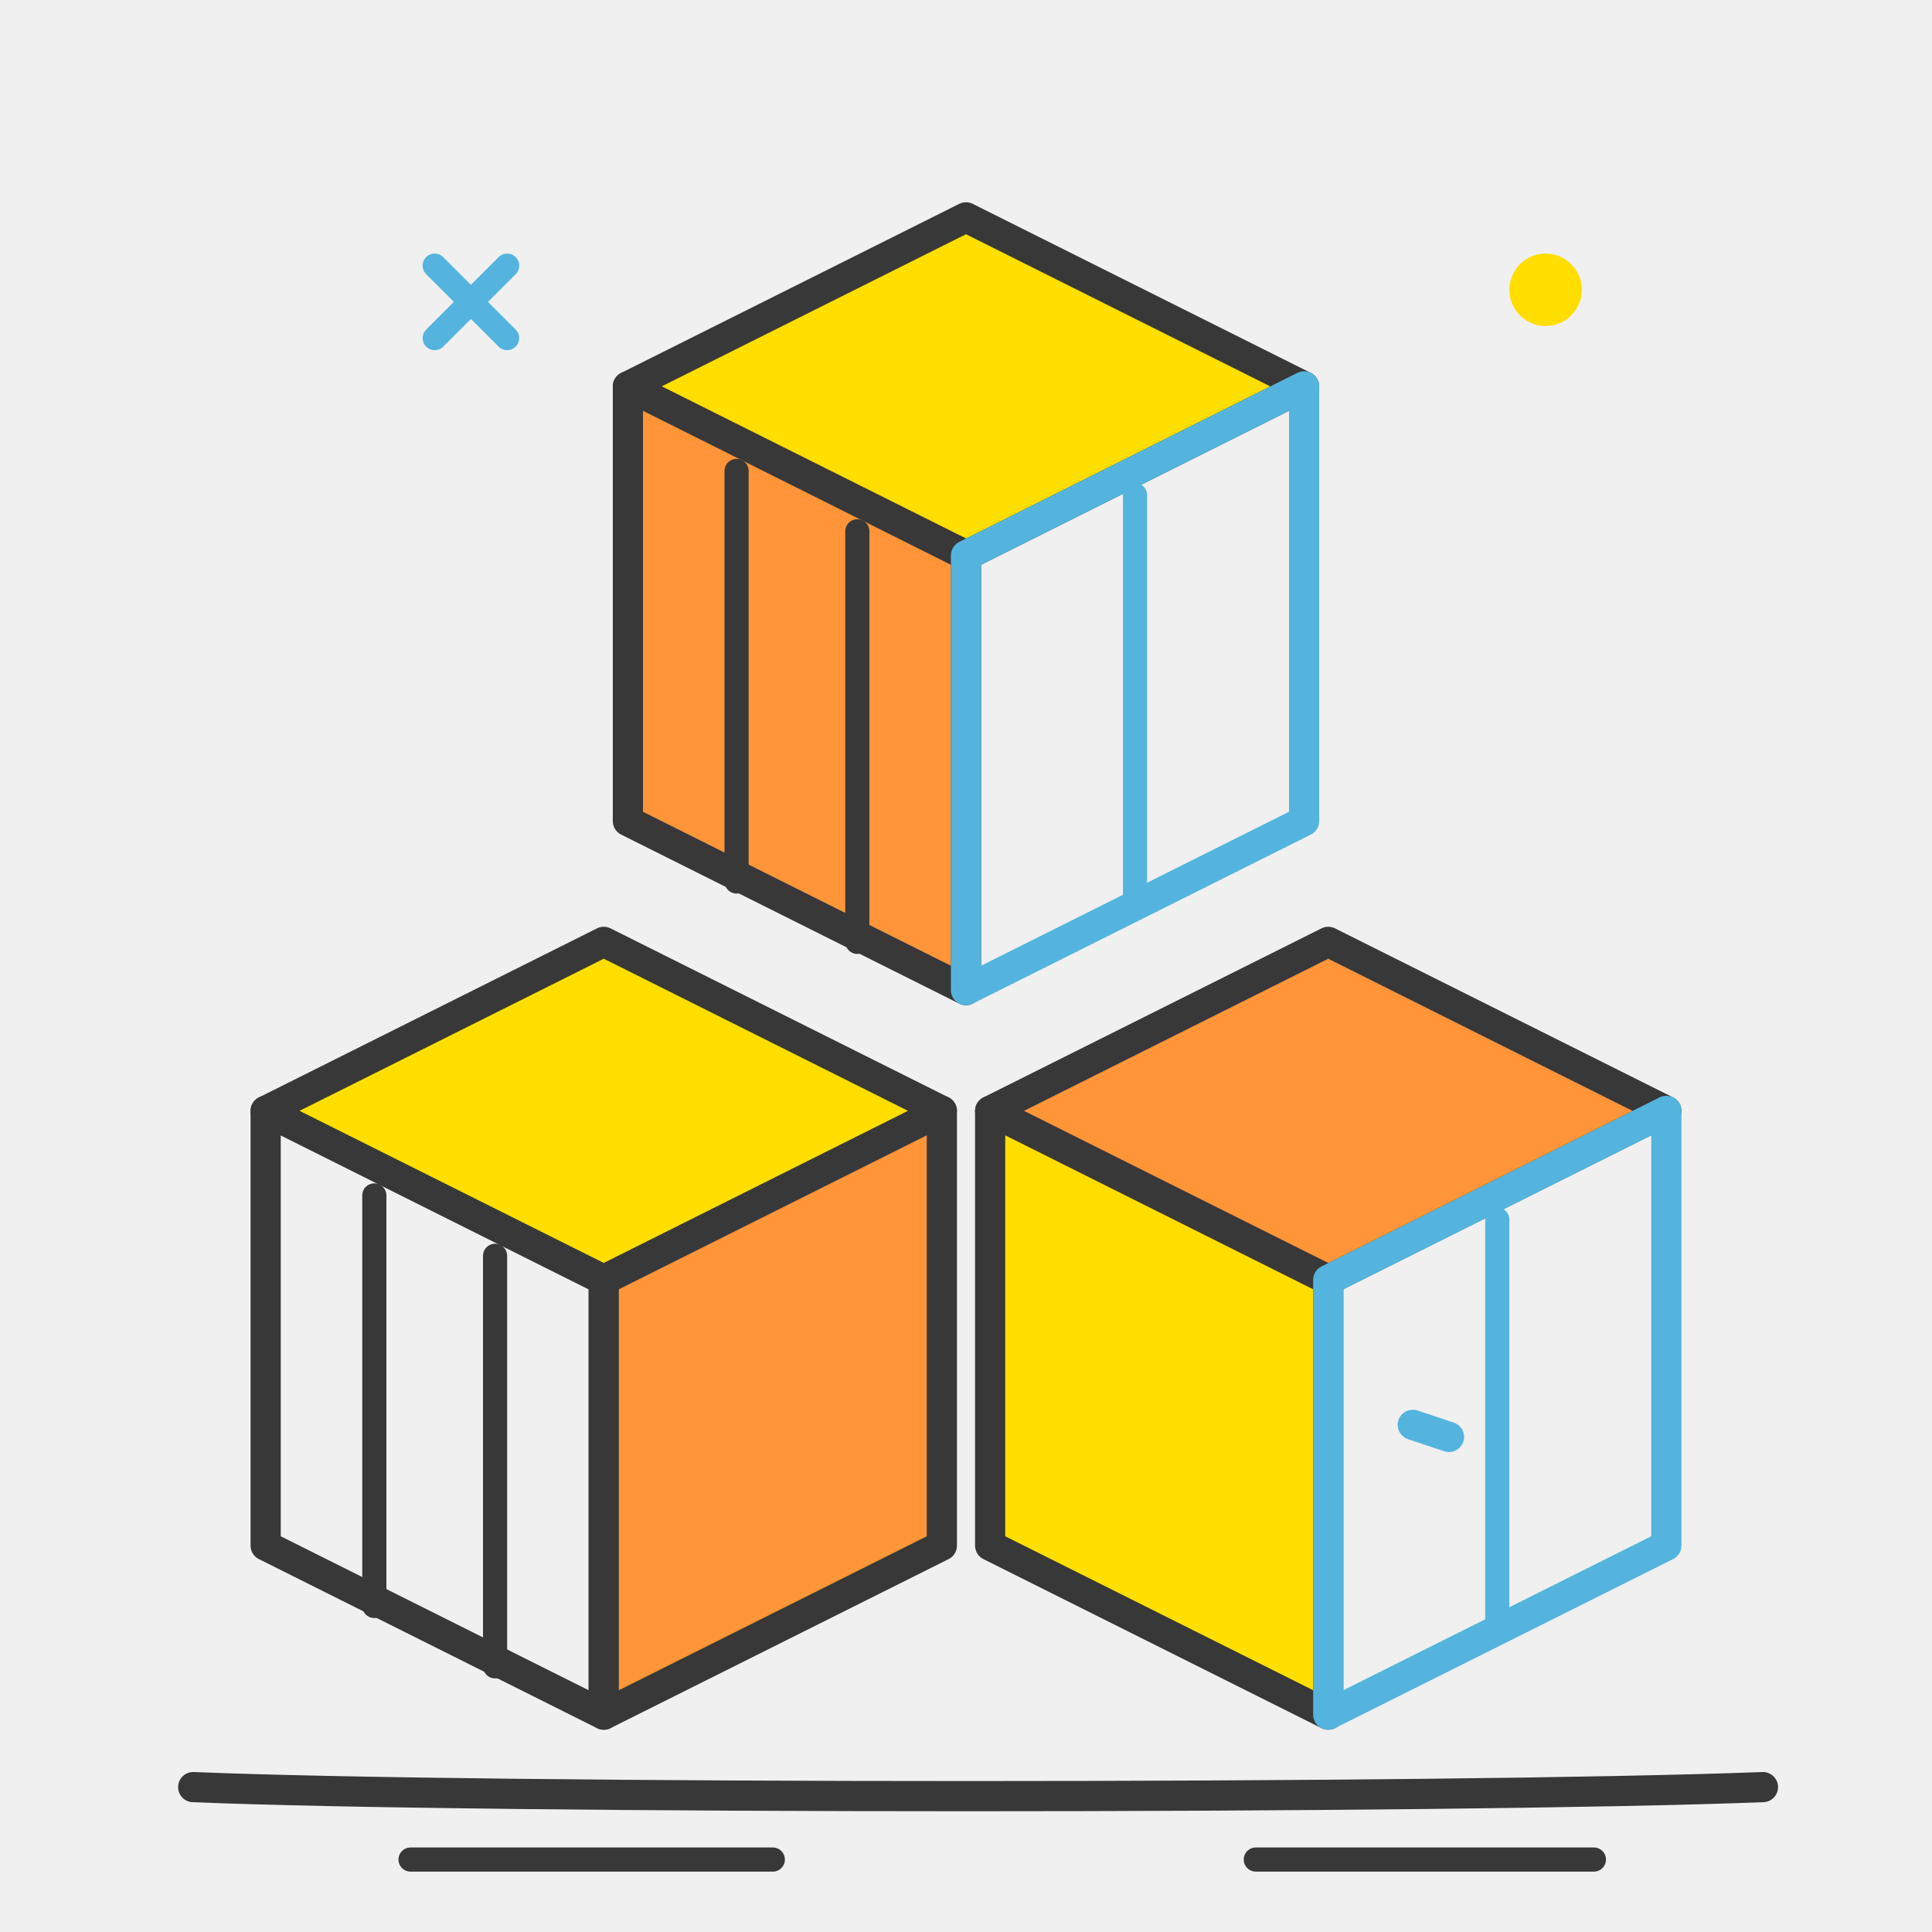
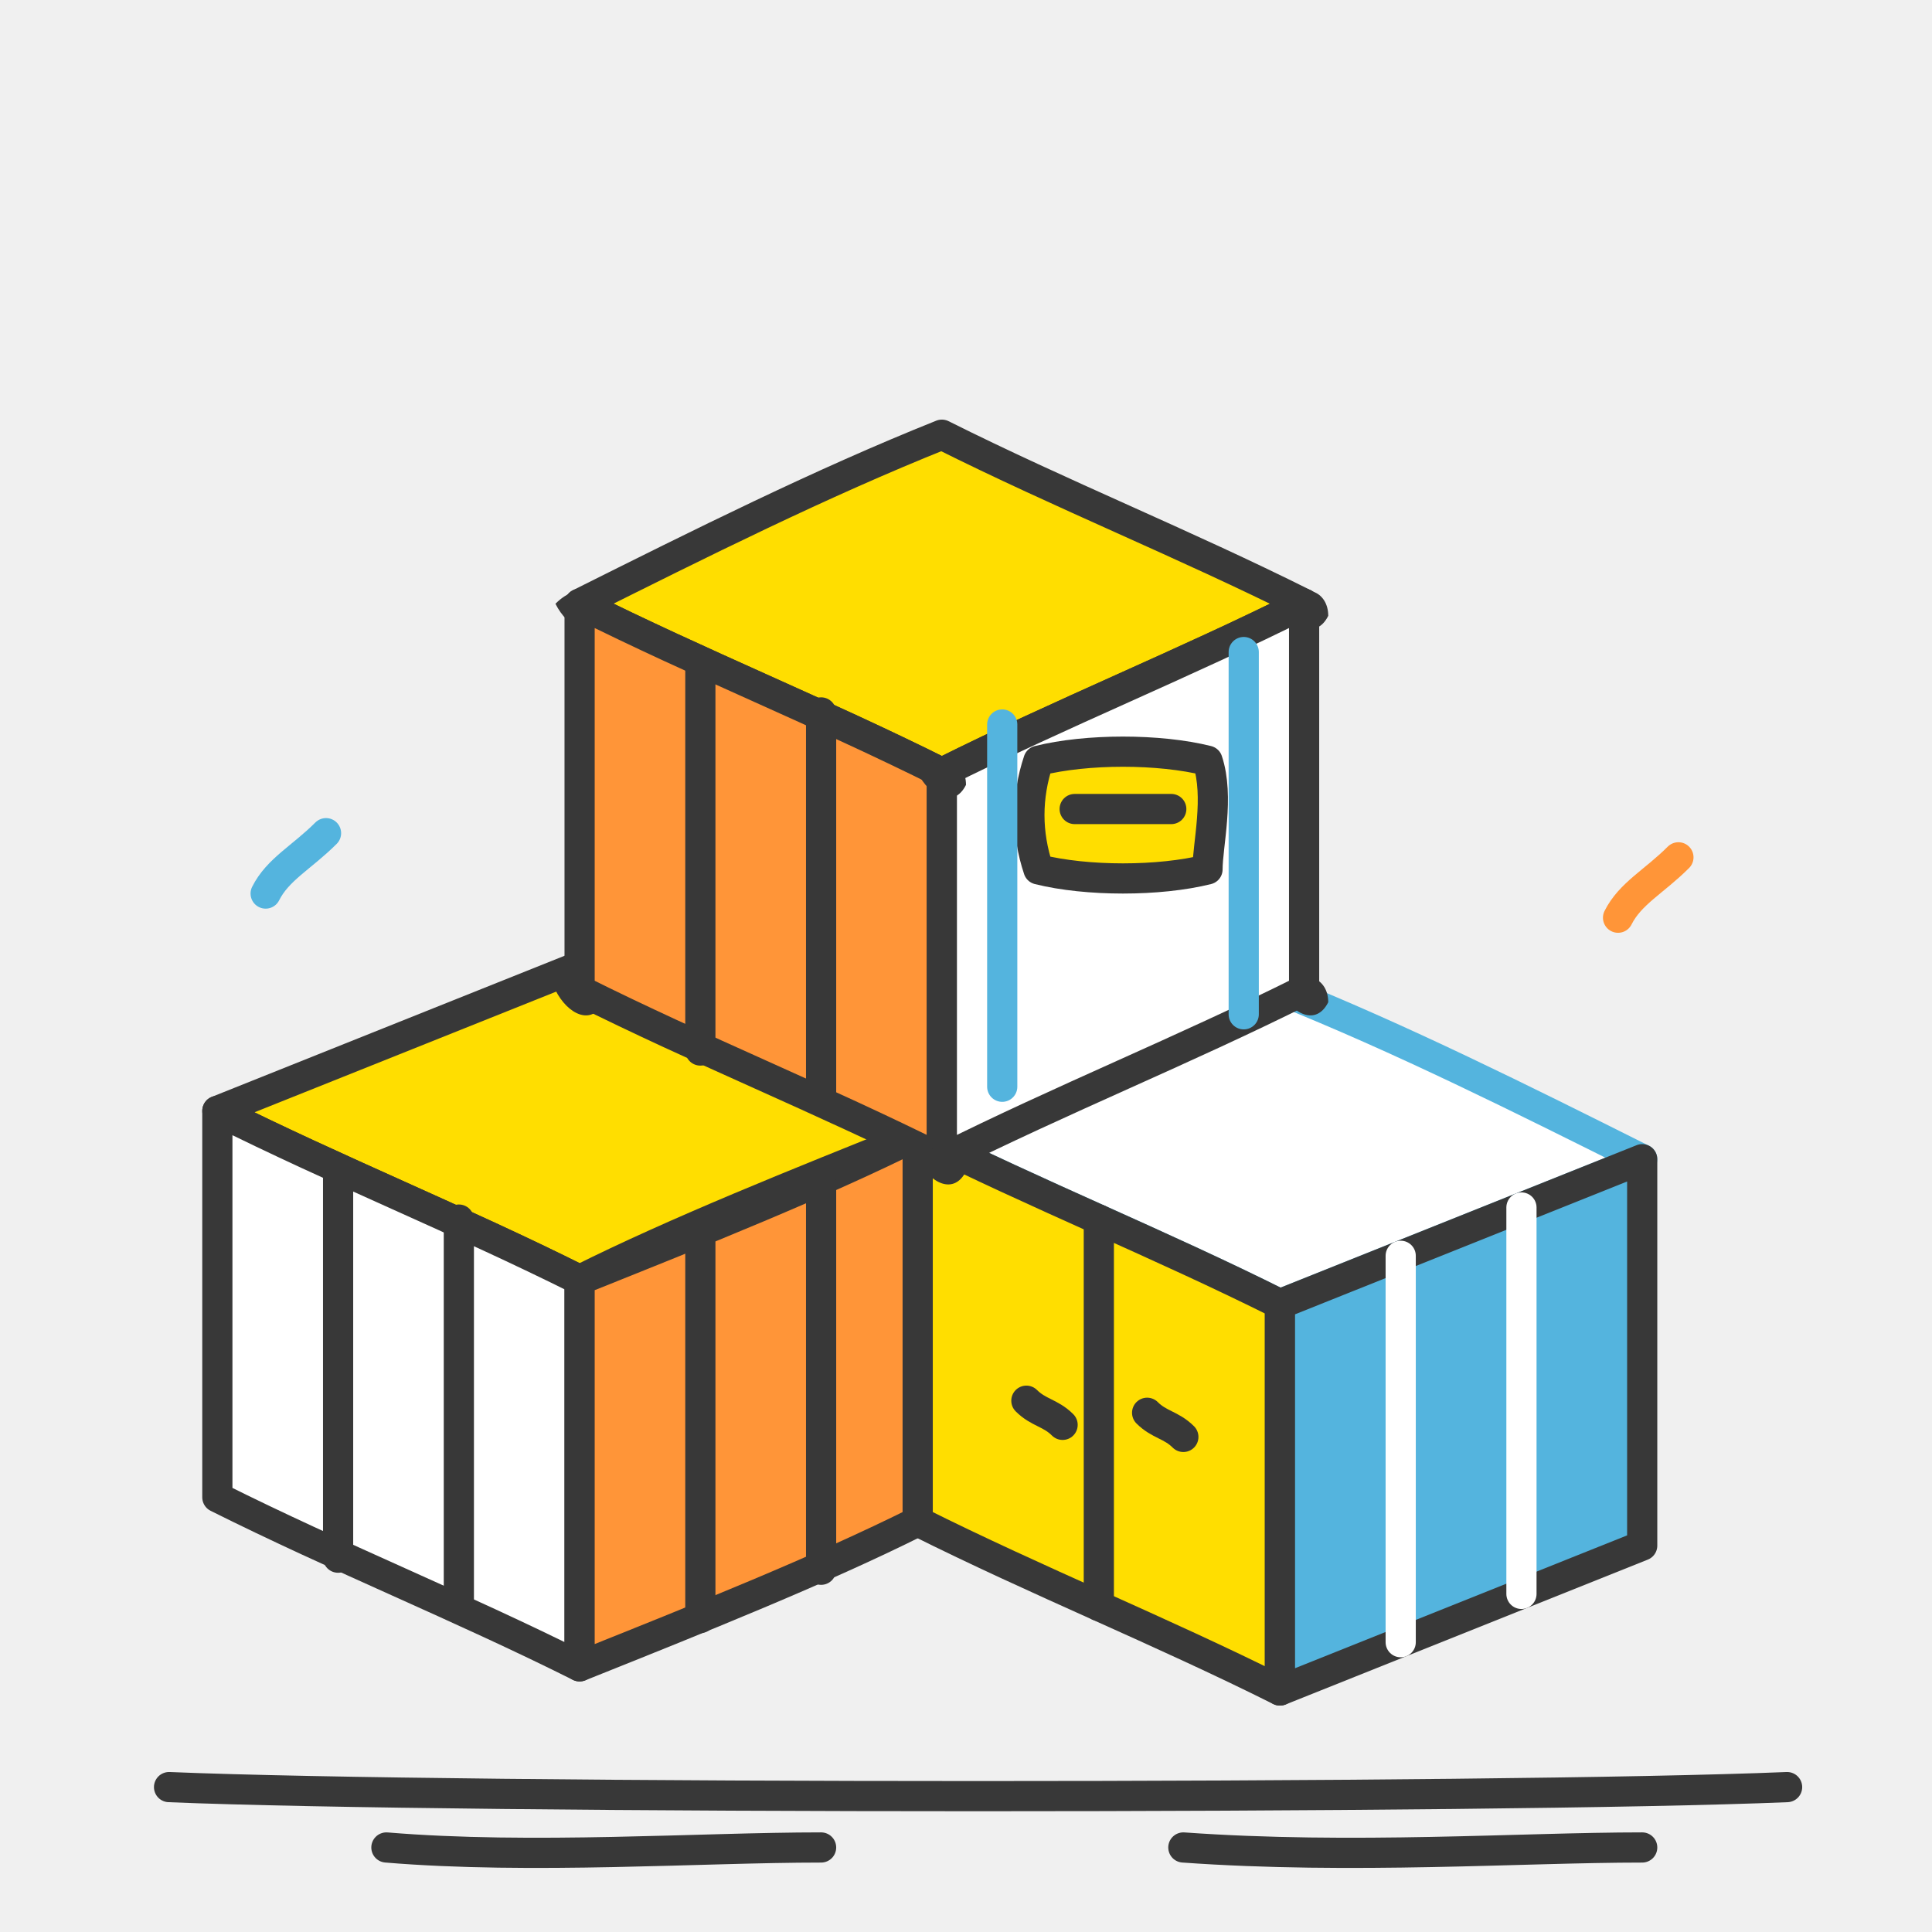
<svg xmlns="http://www.w3.org/2000/svg" viewBox="0 0 160 160" fill="none" aria-hidden="true">
-   <path d="M 16 148 C 40 149, 120 149, 146 148" stroke="#383838" stroke-width="2.5" stroke-linecap="round" />
-   <path d="M 34 154 L 64 154" stroke="#383838" stroke-width="2" stroke-linecap="round" />
-   <path d="M 104 154 L 132 154" stroke="#383838" stroke-width="2" stroke-linecap="round" />
-   <polygon points="50,78 78,92 50,106 22,92" fill="#ffde00" stroke="#383838" stroke-width="2.5" stroke-linecap="round" stroke-linejoin="round" />
-   <polygon points="22,92 50,106 50,142 22,128" fill="none" stroke="#383838" stroke-width="2.5" stroke-linecap="round" stroke-linejoin="round" />
-   <polygon points="50,106 78,92 78,128 50,142" fill="#ff9538" stroke="#383838" stroke-width="2.5" stroke-linecap="round" stroke-linejoin="round" />
-   <line x1="31" y1="99" x2="31" y2="133" stroke="#383838" stroke-width="2" stroke-linecap="round" />
-   <line x1="41" y1="104" x2="41" y2="138" stroke="#383838" stroke-width="2" stroke-linecap="round" />
-   <polygon points="110,78 138,92 110,106 82,92" fill="#ff9538" stroke="#383838" stroke-width="2.5" stroke-linecap="round" stroke-linejoin="round" />
-   <polygon points="82,92 110,106 110,142 82,128" fill="#ffde00" stroke="#383838" stroke-width="2.5" stroke-linecap="round" stroke-linejoin="round" />
-   <polygon points="110,106 138,92 138,128 110,142" fill="none" stroke="#54b4de" stroke-width="2.5" stroke-linecap="round" stroke-linejoin="round" />
-   <line x1="124" y1="101" x2="124" y2="135" stroke="#54b4de" stroke-width="2" stroke-linecap="round" />
-   <line x1="117" y1="118" x2="120" y2="119" stroke="#54b4de" stroke-width="2.5" stroke-linecap="round" />
-   <polygon points="80,18 108,32 80,46 52,32" fill="#ffde00" stroke="#383838" stroke-width="2.5" stroke-linecap="round" stroke-linejoin="round" />
-   <polygon points="52,32 80,46 80,82 52,68" fill="#ff9538" stroke="#383838" stroke-width="2.5" stroke-linecap="round" stroke-linejoin="round" />
-   <polygon points="80,46 108,32 108,68 80,82" fill="none" stroke="#54b4de" stroke-width="2.5" stroke-linecap="round" stroke-linejoin="round" />
-   <line x1="61" y1="39" x2="61" y2="73" stroke="#383838" stroke-width="2" stroke-linecap="round" />
-   <line x1="71" y1="44" x2="71" y2="78" stroke="#383838" stroke-width="2" stroke-linecap="round" />
-   <line x1="94" y1="41" x2="94" y2="75" stroke="#54b4de" stroke-width="2" stroke-linecap="round" />
-   <path d="M 36 28 L 42 22 M 42 28 L 36 22" stroke="#54b4de" stroke-width="2" stroke-linecap="round" />
-   <circle cx="128" cy="24" r="3" fill="#ffde00" />
+   <path d="M 14 148 C 38 149 124 149 148 148" stroke="#383838" stroke-width="2.5" stroke-linecap="round" stroke-linejoin="round" />
+   <path d="M 32 153 C 44 154 58 153 68 153" stroke="#383838" stroke-width="2.5" stroke-linecap="round" stroke-linejoin="round" />
+   <path d="M 98 153 C 112 154 126 153 136 153" stroke="#383838" stroke-width="2.5" stroke-linecap="round" stroke-linejoin="round" />
+   <path d="M 18 92 C 28 88 38 84 48 80 C 58 84 68 89 76 94 C 66 98 56 102 48 106 C 38 101 28 97 18 92 Z" fill="#ffde00" stroke="#383838" stroke-width="2.5" stroke-linecap="round" stroke-linejoin="round" />
+   <path d="M 18 92 C 28 97 38 101 48 106 C 48 116 48 128 48 138 C 38 133 28 129 18 124 C 18 114 18 102 18 92 Z" fill="#ffffff" stroke="#383838" stroke-width="2.5" stroke-linecap="round" stroke-linejoin="round" />
+   <path d="M 48 106 C 58 102 68 98 76 94 C 76 104 76 116 76 126 C 68 130 58 134 48 138 C 48 128 48 116 48 106 Z" fill="#ff9538" stroke="#383838" stroke-width="2.5" stroke-linecap="round" stroke-linejoin="round" />
+   <path d="M 28 97 C 28 107 28 118 28 129" stroke="#383838" stroke-width="2.5" stroke-linecap="round" stroke-linejoin="round" />
+   <path d="M 38 101 C 38 111 38 122 38 133" stroke="#383838" stroke-width="2.5" stroke-linecap="round" stroke-linejoin="round" />
+   <path d="M 58 102 C 58 112 58 123 58 134" stroke="#383838" stroke-width="2.5" stroke-linecap="round" stroke-linejoin="round" />
+   <path d="M 68 98 C 68 108 68 119 68 130" stroke="#383838" stroke-width="2.5" stroke-linecap="round" stroke-linejoin="round" />
+   <path d="M 76 94 C 86 90 96 86 106 82 C 116 86 126 91 136 96 C 126 100 116 104 106 108 C 96 103 86 99 76 94 Z" fill="#ffffff" stroke="#54b4de" stroke-width="2.5" stroke-linecap="round" stroke-linejoin="round" />
+   <path d="M 76 94 C 86 99 96 103 106 108 C 106 118 106 130 106 140 C 96 135 86 131 76 126 C 76 116 76 104 76 94 Z" fill="#ffde00" stroke="#383838" stroke-width="2.5" stroke-linecap="round" stroke-linejoin="round" />
+   <path d="M 106 108 C 116 104 126 100 136 96 C 136 106 136 118 136 128 C 126 132 116 136 106 140 C 106 130 106 118 106 108 Z" fill="#54b4de" stroke="#383838" stroke-width="2.5" stroke-linecap="round" stroke-linejoin="round" />
+   <path d="M 91 101 C 91 111 91 122 91 133" stroke="#383838" stroke-width="2.5" stroke-linecap="round" stroke-linejoin="round" />
+   <path d="M 85 116 C 86 117 87 117 88 118" stroke="#383838" stroke-width="2.5" stroke-linecap="round" stroke-linejoin="round" />
+   <path d="M 95 117 C 96 118 97 118 98 119" stroke="#383838" stroke-width="2.5" stroke-linecap="round" stroke-linejoin="round" />
+   <path d="M 116 104 C 116 114 116 125 116 136" stroke="#ffffff" stroke-width="2.5" stroke-linecap="round" stroke-linejoin="round" />
+   <path d="M 126 100 C 126 110 126 121 126 132" stroke="#ffffff" stroke-width="2.5" stroke-linecap="round" stroke-linejoin="round" />
+   <path d="M 48 50 C 58 45 68 40 78 36 C 88 41 98 45 108 50 C 98 55 88 59 78 64 C 68 59 58 55 48 50 Z" fill="#ffde00" stroke="#383838" stroke-width="2.5" stroke-linecap="round" stroke-linejoin="round" />
+   <path d="M 48 50 C 58 55 68 59 78 64 C 78 74 78 86 78 96 C 68 91 58 87 48 82 C 48 72 48 60 48 50 Z" fill="#ff9538" stroke="#383838" stroke-width="2.5" stroke-linecap="round" stroke-linejoin="round" />
+   <path d="M 78 64 C 88 59 98 55 108 50 C 108 60 108 72 108 82 C 98 87 88 91 78 96 C 78 86 78 74 78 64 Z" fill="#ffffff" stroke="#383838" stroke-width="2.5" stroke-linecap="round" stroke-linejoin="round" />
+   <path d="M 58 55 C 58 65 58 76 58 87" stroke="#383838" stroke-width="2.5" stroke-linecap="round" stroke-linejoin="round" />
+   <path d="M 68 59 C 68 69 68 80 68 91" stroke="#383838" stroke-width="2.5" stroke-linecap="round" stroke-linejoin="round" />
+   <path d="M 86 63 C 90 62 96 62 100 63 C 101 66 100 70 100 72 C 96 73 90 73 86 72 C 85 69 85 66 86 63 Z" fill="#ffde00" stroke="#383838" stroke-width="2.5" stroke-linecap="round" stroke-linejoin="round" />
+   <path d="M 89 67 C 92 67 95 67 97 67" stroke="#383838" stroke-width="2.5" stroke-linecap="round" stroke-linejoin="round" />
+   <path d="M 83 60 C 83 70 83 80 83 90" stroke="#54b4de" stroke-width="2.5" stroke-linecap="round" stroke-linejoin="round" />
+   <path d="M 103 54 C 103 64 103 74 103 84" stroke="#54b4de" stroke-width="2.5" stroke-linecap="round" stroke-linejoin="round" />
+   <path d="M 46 50 C 48 48 50 49 50 51 C 49 53 47 52 46 50 Z" fill="#383838" />
+   <path d="M 76 64 C 78 62 80 63 80 65 C 79 67 77 66 76 64 Z" fill="#383838" />
+   <path d="M 106 50 C 108 48 110 49 110 51 C 109 53 107 52 106 50 Z" fill="#383838" />
+   <path d="M 46 82 C 48 80 50 81 50 83 C 49 85 47 84 46 82 Z" fill="#383838" />
+   <path d="M 76 96 C 78 94 80 95 80 97 C 79 99 77 98 76 96 Z" fill="#383838" />
+   <path d="M 106 82 C 108 80 110 81 110 83 C 109 85 107 84 106 82 Z" fill="#383838" />
+   <path d="M 22 74 C 23 72 25 71 27 69" stroke="#54b4de" stroke-width="2.5" stroke-linecap="round" stroke-linejoin="round" />
+   <path d="M 134 76 C 135 74 137 73 139 71" stroke="#ff9538" stroke-width="2.5" stroke-linecap="round" stroke-linejoin="round" />
</svg>
